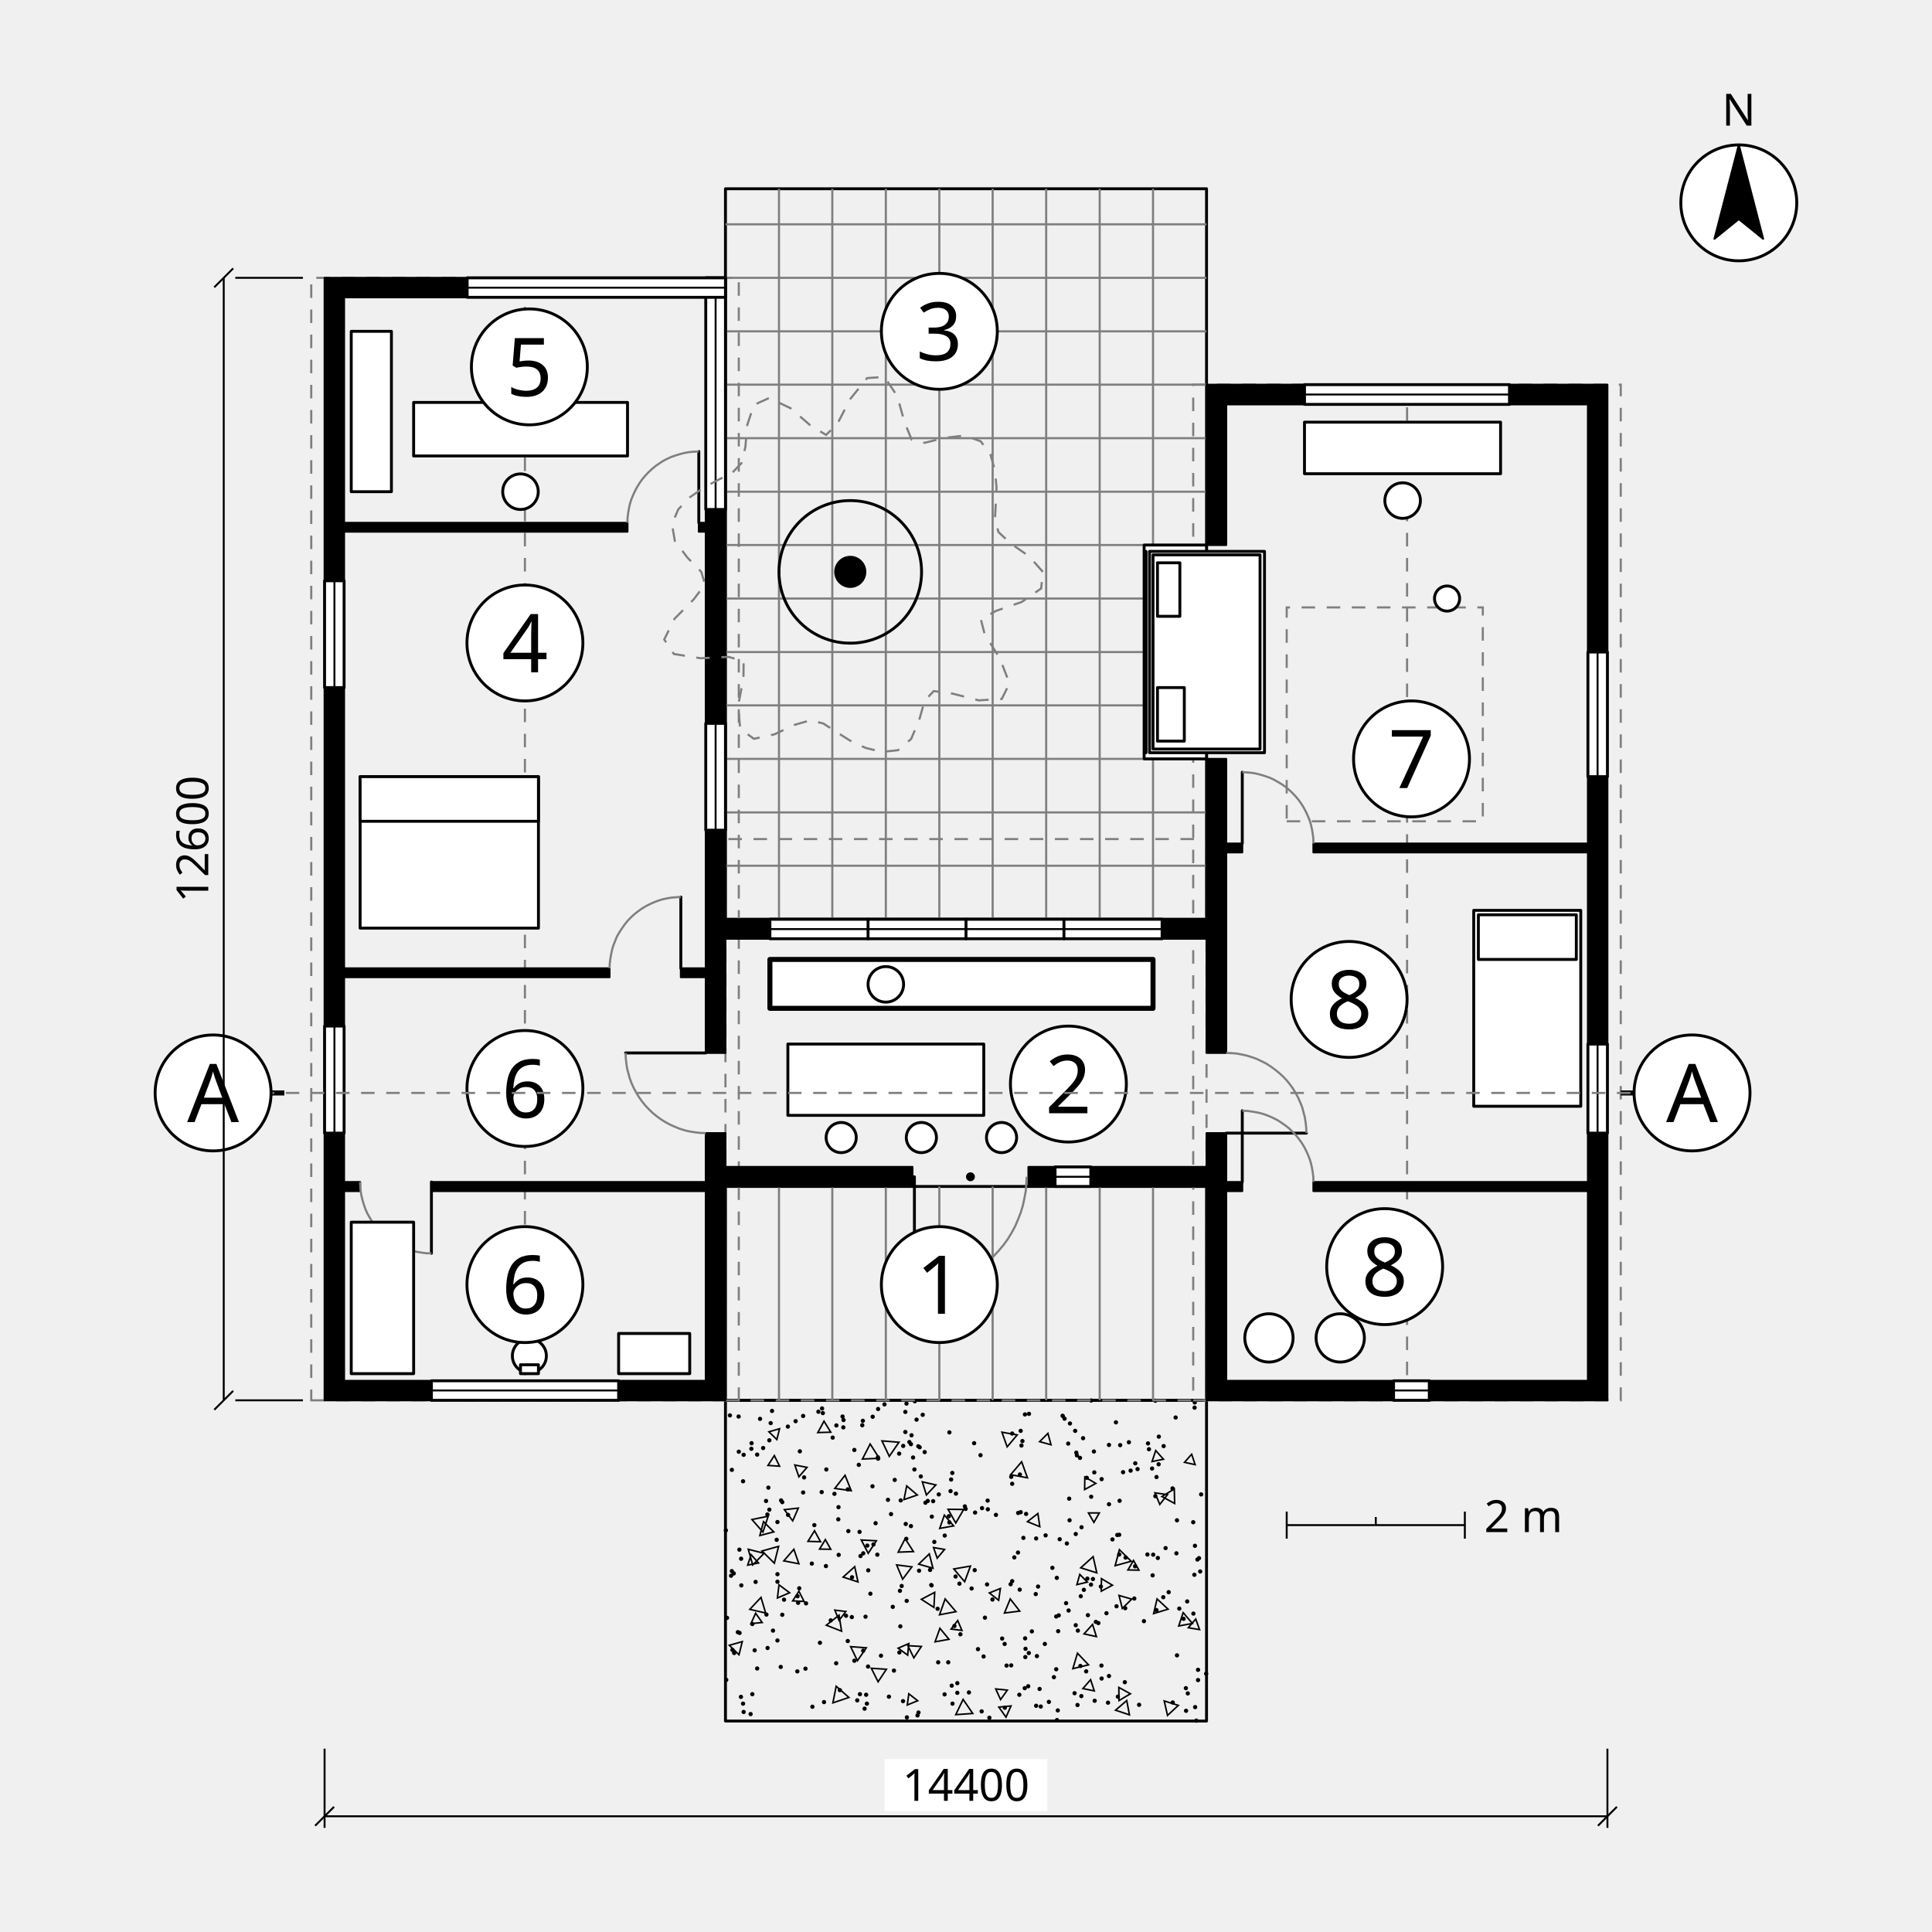
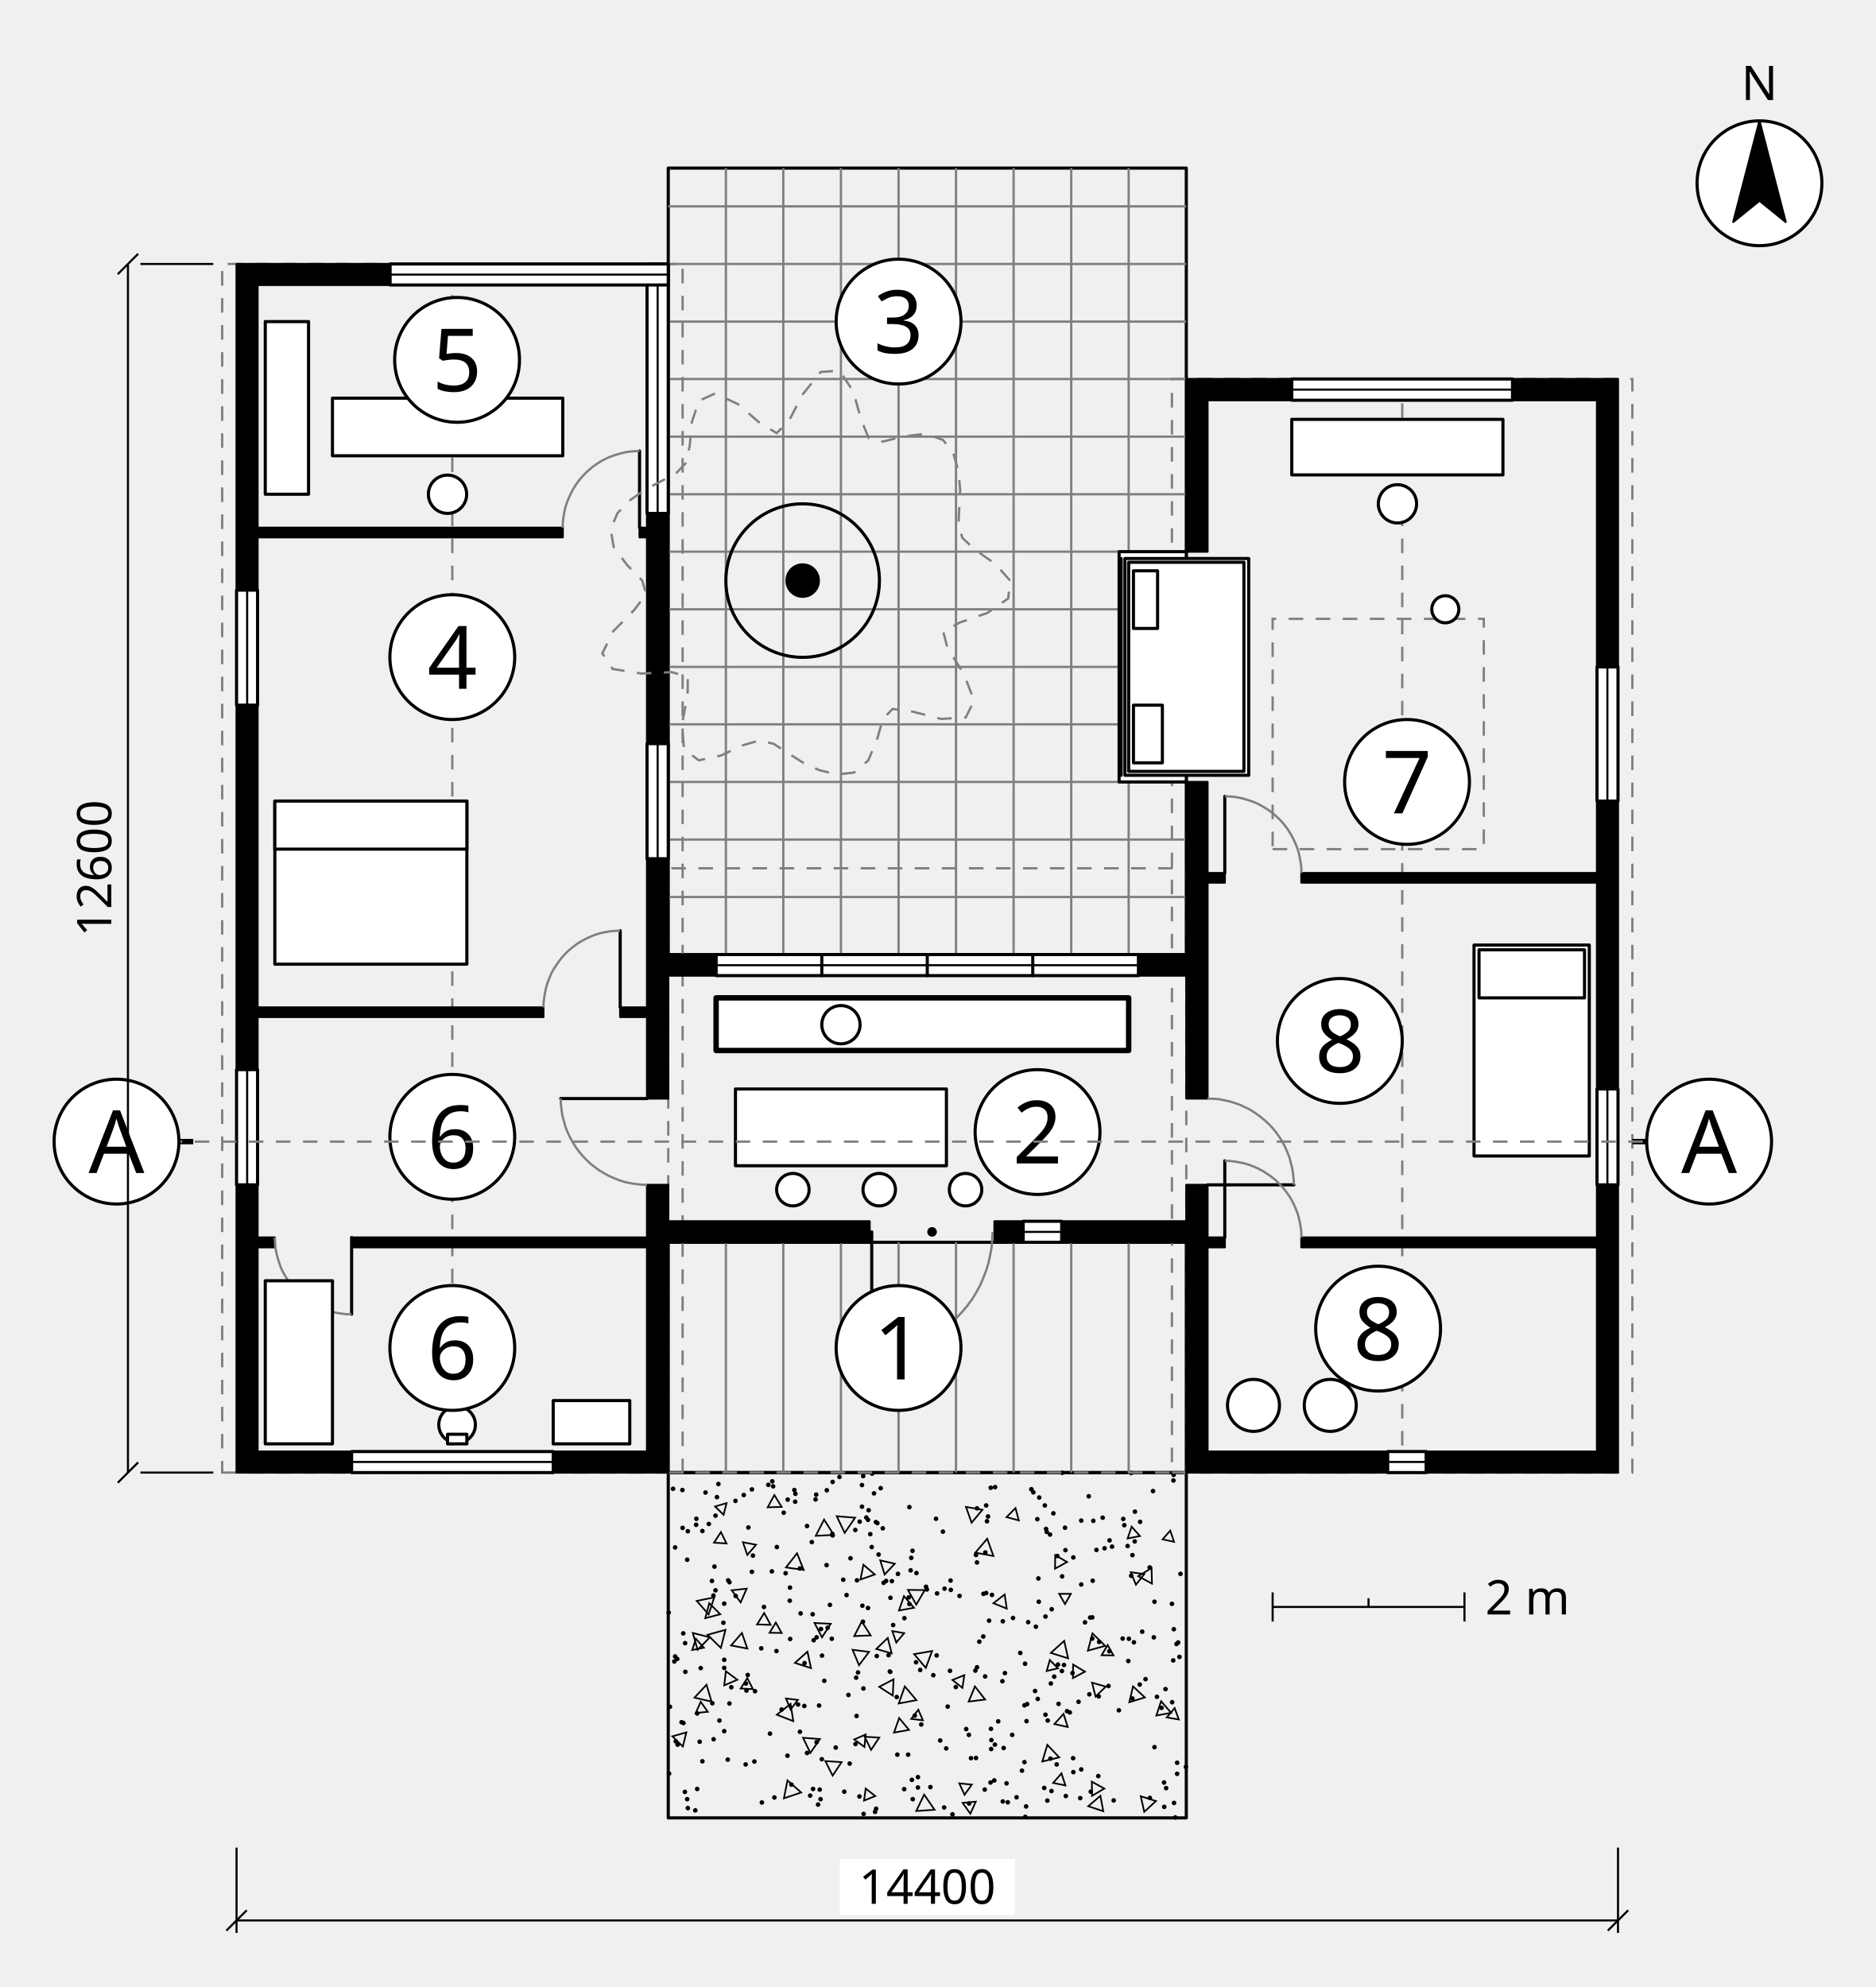
- <svg xmlns="http://www.w3.org/2000/svg" viewBox="0 0 1000 1000">
+ <svg xmlns="http://www.w3.org/2000/svg" viewBox="54.3 16.9 901.7 955.2">
  <defs>
    <style>
.k{fill:#fff;stroke:#000;stroke-width:1.5px;stroke-linejoin:round}
.c{fill:#fff;stroke:#000;stroke-width:2.6px;stroke-linejoin:round}
.n{fill:none;stroke:#000;stroke-width:1.5px;stroke-linejoin:round;stroke-linecap:round}
.b{fill:#000;stroke:#000;stroke-width:1px;stroke-linejoin:round}
.h{fill:none;stroke:#000;stroke-width:.8px}
.l{fill:none;stroke:#000;stroke-width:1px}
.w{fill:#fff;stroke:none}
.g{fill:none;stroke:#7f7f7f;stroke-width:1.1px;stroke-dasharray:7 6}
.gs{fill:none;stroke:#7f7f7f;stroke-width:1.1px}
.gf{fill:#d9d9d9;stroke:none}
.gd{fill:#8c8c8c;stroke:none}
.dt{fill:none;stroke:#000;stroke-width:2.2px;stroke-linecap:round}
.t{fill:#000;font-family:Aileron-Regular,Aileron,sans-serif;font-size:30px}
.ts{fill:#000;font-family:Aileron-Regular,Aileron,sans-serif;font-size:23px}
.m{fill:#fff;stroke:#000;stroke-width:1.5px}
.mt{fill:#000;font-family:Aileron-Regular,Aileron,sans-serif;font-size:42px;text-anchor:middle}
</style>
    <clipPath id="vb">
      <rect x="0" y="0" width="1000" height="1000" />
    </clipPath>
  </defs>
  <g clip-path="url(#vb)">
    <path class="n" fill-rule="evenodd" d="M624.5,475.8 L624.5,97.7 L375.5,97.7 L375.5,475.8Z" />
    <path class="gs" d="M403.2,475.8 L403.2,97.7" />
    <path class="gs" d="M430.8,475.8 L430.8,97.7" />
    <path class="gs" d="M458.5,475.8 L458.5,97.7" />
    <path class="gs" d="M486.2,475.8 L486.2,97.7" />
    <path class="gs" d="M513.8,475.8 L513.8,97.7" />
    <path class="gs" d="M541.5,475.8 L541.5,97.7" />
    <path class="gs" d="M569.2,475.8 L569.2,97.7" />
    <path class="gs" d="M596.8,475.8 L596.8,97.7" />
    <path class="gs" d="M375.5,448.1 L624.5,448.1" />
    <path class="gs" d="M375.5,420.5 L624.5,420.5" />
    <path class="gs" d="M375.5,392.8 L624.5,392.8" />
    <path class="gs" d="M375.5,365.1 L624.5,365.1" />
    <path class="gs" d="M375.5,337.5 L624.5,337.5" />
    <path class="gs" d="M375.5,309.8 L624.5,309.8" />
    <path class="gs" d="M375.5,282.1 L624.5,282.1" />
    <path class="gs" d="M375.5,254.5 L624.5,254.5" />
    <path class="gs" d="M375.5,226.8 L624.5,226.8" />
    <path class="gs" d="M375.5,199.1 L624.5,199.1" />
    <path class="gs" d="M375.5,171.5 L624.5,171.5" />
    <path class="gs" d="M375.5,143.8 L624.5,143.8" />
    <path class="gs" d="M375.5,116.1 L624.5,116.1" />
    <path class="n" fill-rule="evenodd" d="M624.5,890.8 L624.5,724.8 L375.5,724.8 L375.5,890.8Z" />
    <path class="dt" d="M530.6,848.0 l0.01,0 M573.5,881.3 l0.01,0 M559.7,877.9 l0.01,0 M382.7,802.1 l0.01,0 M610.4,832.6 l0.01,0 M599.8,743.6 l0.01,0 M492.3,765.8 l0.01,0 M510.9,820.1 l0.01,0 M378.8,760.8 l0.01,0 M445.1,876.9 l0.01,0 M566.2,751.3 l0.01,0 M574.0,747.9 l0.01,0 M529.2,745.9 l0.01,0 M375.9,869.5 l0.01,0 M427.7,760.6 l0.01,0 M620.1,869.6 l0.01,0 M447.5,884.4 l0.01,0 M509.8,837.3 l0.01,0 M426.5,881.0 l0.01,0 M547.5,885.3 l0.01,0 M598.0,774.4 l0.01,0 M465.4,752.4 l0.01,0 M411.8,735.6 l0.01,0 M450.5,824.9 l0.01,0 M376.3,837.4 l0.01,0 M459.6,776.3 l0.01,0 M579.3,804.6 l0.01,0 M454.1,804.7 l0.01,0 M551.0,734.3 l0.01,0 M618.3,728.6 l0.01,0 M562.2,865.1 l0.01,0 M380.0,855.6 l0.01,0 M466.7,820.9 l0.01,0 M377.8,732.6 l0.01,0 M420.5,883.4 l0.01,0 M424.4,850.3 l0.01,0 M607.0,881.2 l0.01,0 M461.2,783.7 l0.01,0 M506.2,853.6 l0.01,0 M402.4,849.1 l0.01,0 M574.0,867.5 l0.01,0 M384.6,881.8 l0.01,0 M398.2,781.4 l0.01,0 M527.6,877.2 l0.01,0 M460.1,878.2 l0.01,0 M511.2,776.7 l0.01,0 M454.4,754.3 l0.01,0 M395.0,749.5 l0.01,0 M547.1,890.3 l0.01,0 M415.7,732.9 l0.01,0 M621.2,813.4 l0.01,0 M476.6,764.2 l0.01,0 M523.4,862.0 l0.01,0 M489.0,794.8 l0.01,0 M389.4,876.9 l0.01,0 M383.6,806.8 l0.01,0 M584.3,746.5 l0.01,0 M557.7,882.5 l0.01,0 M532.5,855.6 l0.01,0 M402.0,797.0 l0.01,0 M412.7,865.1 l0.01,0 M448.9,800.0 l0.01,0 M624.3,866.3 l0.01,0 M618.5,800.1 l0.01,0 M497.1,845.9 l0.01,0 M494.8,773.1 l0.01,0 M476.0,749.1 l0.01,0 M469.4,888.9 l0.01,0 M614.5,828.9 l0.01,0 M499.8,781.0 l0.01,0 M397.7,770.0 l0.01,0 M570.2,868.8 l0.01,0 M465.5,855.3 l0.01,0 M568.5,840.1 l0.01,0 M540.8,850.9 l0.01,0 M466.0,841.8 l0.01,0 M445.4,805.4 l0.01,0 M567.2,839.5 l0.01,0 M448.7,881.8 l0.01,0 M537.3,821.2 l0.01,0 M378.4,815.6 l0.01,0 M437.9,836.3 l0.01,0 M490.8,860.4 l0.01,0 M536.7,857.2 l0.01,0 M462.1,831.7 l0.01,0 M559.2,862.3 l0.01,0 M462.7,864.7 l0.01,0 M592.1,839.1 l0.01,0 M618.6,883.6 l0.01,0 M504.5,812.7 l0.01,0 M416.9,863.7 l0.01,0 M608.9,804.0 l0.01,0 M547.7,844.3 l0.01,0 M557.4,753.3 l0.01,0 M569.8,821.2 l0.01,0 M541.2,794.7 l0.01,0 M530.8,853.4 l0.01,0 M534.1,844.4 l0.01,0 M382.4,751.4 l0.01,0 M485.3,832.7 l0.01,0 M430.0,838.7 l0.01,0 M532.6,731.8 l0.01,0 M492.9,762.4 l0.01,0 M389.0,747.0 l0.01,0 M454.5,755.0 l0.01,0 M423.6,730.7 l0.01,0 M491.4,788.0 l0.01,0 M527.8,822.8 l0.01,0 M434.7,874.8 l0.01,0 M375.7,792.1 l0.01,0 M444.9,792.9 l0.01,0 M404.1,862.8 l0.01,0 M468.6,730.8 l0.01,0 M528.3,740.6 l0.01,0 M511.3,781.2 l0.01,0 M520.1,883.9 l0.01,0 M579.3,794.4 l0.01,0 M577.9,831.4 l0.01,0 M467.5,748.4 l0.01,0 M523.9,818.4 l0.01,0 M613.9,885.5 l0.01,0 M527.0,783.1 l0.01,0 M598.0,725.0 l0.01,0 M402.4,818.7 l0.01,0 M528.7,748.2 l0.01,0 M532.2,872.8 l0.01,0 M469.1,796.5 l0.01,0 M431.9,773.2 l0.01,0 M617.6,787.9 l0.01,0 M614.8,876.5 l0.01,0 M523.9,768.0 l0.01,0 M619.8,807.2 l0.01,0 M479.0,777.8 l0.01,0 M620.6,806.5 l0.01,0 M446.8,804.0 l0.01,0 M405.8,828.0 l0.01,0 M485.9,773.5 l0.01,0 M570.1,862.1 l0.01,0 M378.8,813.2 l0.01,0 M443.7,880.1 l0.01,0 M570.2,765.6 l0.01,0 M442.2,750.5 l0.01,0 M621.7,773.5 l0.01,0 M526.9,803.6 l0.01,0 M536.1,825.1 l0.01,0 M560.6,744.4 l0.01,0 M564.8,774.7 l0.01,0 M508.3,780.6 l0.01,0 M449.4,812.8 l0.01,0 M491.1,784.8 l0.01,0 M561.0,822.9 l0.01,0 M384.6,766.7 l0.01,0 M488.9,877.0 l0.01,0 M596.6,815.4 l0.01,0 M379.1,854.0 l0.01,0 M482.0,820.4 l0.01,0 M551.8,829.8 l0.01,0 M495.5,876.2 l0.01,0 M471.5,789.9 l0.01,0 M587.6,757.4 l0.01,0 M449.3,862.6 l0.01,0 M391.9,863.6 l0.01,0 M548.5,796.7 l0.01,0 M446.8,854.4 l0.01,0 M602.3,748.5 l0.01,0 M494.6,816.0 l0.01,0 M499.4,779.7 l0.01,0 M413.7,822.1 l0.01,0 M577.6,736.2 l0.01,0 M432.8,860.9 l0.01,0 M572.7,835.0 l0.01,0 M381.9,844.8 l0.01,0 M619.2,890.6 l0.01,0 M550.1,732.9 l0.01,0 M585.2,761.2 l0.01,0 M536.3,882.9 l0.01,0 M552.9,747.2 l0.01,0 M448.3,877.2 l0.01,0 M412.8,826.2 l0.01,0 M478.6,751.6 l0.01,0 M530.5,732.1 l0.01,0 M402.4,787.8 l0.01,0 M393.4,734.4 l0.01,0 M518.7,848.1 l0.01,0 M594.2,747.1 l0.01,0 M483.0,777.0 l0.01,0 M525.0,806.1 l0.01,0 M609.2,786.9 l0.01,0 M389.4,840.6 l0.01,0 M413.1,829.6 l0.01,0 M501.5,876.0 l0.01,0 M513.7,827.9 l0.01,0 M441.0,816.4 l0.01,0 M438.8,849.4 l0.01,0 M504.2,747.0 l0.01,0 M433.9,786.4 l0.01,0 M559.0,754.6 l0.01,0 M553.1,833.6 l0.01,0 M396.7,835.7 l0.01,0 M398.2,745.5 l0.01,0 M523.4,764.4 l0.01,0 M593.9,804.6 l0.01,0 M456.0,857.0 l0.01,0 M382.8,845.2 l0.01,0 M388.9,749.9 l0.01,0 M612.6,837.9 l0.01,0 M431.0,744.1 l0.01,0 M617.7,835.2 l0.01,0 M579.8,748.0 l0.01,0 M531.1,783.6 l0.01,0 M434.0,780.1 l0.01,0 M528.3,782.7 l0.01,0 M471.5,747.5 l0.01,0 M582.4,832.4 l0.01,0 M575.8,796.8 l0.01,0 M587.5,810.7 l0.01,0 M523.1,820.0 l0.01,0 M559.8,790.5 l0.01,0 M399.6,730.3 l0.01,0 M425.9,731.4 l0.01,0 M596.9,804.7 l0.01,0 M564.8,724.9 l0.01,0 M492.6,872.5 l0.01,0 M529.7,796.0 l0.01,0 M491.4,741.4 l0.01,0 M414.0,751.2 l0.01,0 M468.8,788.8 l0.01,0 M594.7,750.1 l0.01,0 M438.8,770.9 l0.01,0 M415.7,772.5 l0.01,0 M434.1,804.8 l0.01,0 M383.5,878.3 l0.01,0 M467.4,880.5 l0.01,0 M546.7,836.7 l0.01,0 M493.0,881.8 l0.01,0 M404.9,835.8 l0.01,0 M448.0,836.8 l0.01,0 M557.1,751.9 l0.01,0 M425.5,729.0 l0.01,0 M432.9,737.8 l0.01,0 M475.4,886.4 l0.01,0 M466.2,776.6 l0.01,0 M492.0,771.8 l0.01,0 M557.9,844.0 l0.01,0 M416.2,764.7 l0.01,0 M542.9,880.9 l0.01,0 M536.3,796.3 l0.01,0 M618.4,725.9 l0.01,0 M390.6,854.2 l0.01,0 M477.6,732.3 l0.01,0 M512.1,889.1 l0.01,0 M504.7,782.9 l0.01,0 M398.9,736.6 l0.01,0 M599.3,806.4 l0.01,0 M608.5,733.7 l0.01,0 M436.1,733.2 l0.01,0 M474.4,734.8 l0.01,0 M439.1,792.5 l0.01,0 M451.7,733.3 l0.01,0 M384.9,886.1 l0.01,0 M420.2,809.3 l0.01,0 M475.7,813.0 l0.01,0 M396.5,776.9 l0.01,0 M402.4,814.8 l0.01,0 M604.9,824.1 l0.01,0 M588.8,760.4 l0.01,0 M379.8,814.4 l0.01,0 M496.6,819.7 l0.01,0 M469.3,828.6 l0.01,0 M556.2,876.4 l0.01,0 M452.1,799.4 l0.01,0 M581.3,762.0 l0.01,0 M404.3,776.6 l0.01,0 M397.3,853.0 l0.01,0 M579.5,776.8 l0.01,0 M407.8,738.4 l0.01,0 M436.5,738.8 l0.01,0 M482.2,820.6 l0.01,0 M436.6,735.0 l0.01,0 M550.0,732.8 l0.01,0 M425.3,772.3 l0.01,0 M468.6,741.2 l0.01,0 M480.2,776.9 l0.01,0 M562.8,817.1 l0.01,0 M598.6,833.4 l0.01,0 M564.7,820.2 l0.01,0 M485.6,860.4 l0.01,0 M538.7,883.3 l0.01,0 M556.8,841.2 l0.01,0 M442.2,859.6 l0.01,0 M470.7,746.4 l0.01,0 M391.9,752.9 l0.01,0 M440.9,837.0 l0.01,0 M446.6,735.4 l0.01,0 M565.7,817.3 l0.01,0 M382.3,733.2 l0.01,0 M407.9,784.1 l0.01,0 M589.6,882.4 l0.01,0 M527.9,763.2 l0.01,0 M482.3,785.0 l0.01,0 M457.8,726.9 l0.01,0 M521.0,862.1 l0.01,0 M556.5,740.6 l0.01,0 M507.5,753.2 l0.01,0 M552.2,798.9 l0.01,0 M609.2,856.8 l0.01,0 M404.9,777.5 l0.01,0 M603.3,801.3 l0.01,0 M483.6,798.1 l0.01,0 M566.6,880.3 l0.01,0 M508.1,885.8 l0.01,0 M523.9,742.0 l0.01,0 M578.3,794.5 l0.01,0 M388.5,887.2 l0.01,0 M383.7,820.6 l0.01,0 M495.5,871.2 l0.01,0 M473.3,760.6 l0.01,0 M444.5,758.2 l0.01,0 M515.5,784.1 l0.01,0 M562.5,764.9 l0.01,0 M463.1,766.0 l0.01,0 M620.1,864.3 l0.01,0 M587.1,827.4 l0.01,0 M475.3,748.6 l0.01,0 M582.6,806.2 l0.01,0 M384.9,753.0 l0.01,0 M400.1,844.0 l0.01,0 M599.7,757.9 l0.01,0 M574.0,778.6 l0.01,0 M545.5,868.1 l0.01,0 M530.7,857.7 l0.01,0 M469.2,726.5 l0.01,0 M502.9,822.2 l0.01,0 M421.5,789.4 l0.01,0 M454.5,729.3 l0.01,0 M453.2,788.4 l0.01,0 M494.0,841.6 l0.01,0 M474.9,887.9 l0.01,0 M578.6,878.2 l0.01,0 M548.0,836.1 l0.01,0 M509.1,857.4 l0.01,0 M465.8,823.4 l0.01,0 M544.7,811.5 l0.01,0 M446.3,737.7 l0.01,0 M397.2,783.9 l0.01,0 M520.0,850.9 l0.01,0 M553.4,775.7 l0.01,0 M606.9,770.4 l0.01,0 M553.8,736.8 l0.01,0 M563.1,836.0 l0.01,0 M613.8,873.8 l0.01,0 M546.7,864.0 l0.01,0 M559.4,826.2 l0.01,0 M427.5,810.6 l0.01,0 M598.6,764.5 l0.01,0 M618.2,815.1 l0.01,0 M473.5,725.3 l0.01,0 M472.6,754.4 l0.01,0 M538.1,874.2 l0.01,0 M602.1,826.7 l0.01,0 M471.8,742.9 l0.01,0 M547.0,816.7 l0.01,0 M553.6,786.9 l0.01,0 M596.3,760.1 l0.01,0 M451.6,769.3 l0.01,0 M530.4,873.8 l0.01,0 M417.2,829.9 l0.01,0 M566.4,762.1 l0.01,0 M391.1,818.8 l0.01,0 M582.2,870.7 l0.01,0 M556.8,794.0 l0.01,0 M481.4,812.6 l0.01,0" />
    <path class="h" d="M597.8,772.7 L604.3,773.6 L600.3,778.7Z M618.6,758.1 L613.1,756.9 L616.8,752.7Z M516.9,828.3 L512.1,824.5 L517.8,822.2Z M522.9,827.6 L527.8,833.9 L519.9,834.9Z M395.5,804.0 L389.6,810.0 L387.3,801.9Z M458.8,864.0 L454.5,870.5 L451.0,863.5Z M427.7,841.2 L434.3,836.0 L435.6,844.3Z M403.5,758.9 L397.5,758.5 L400.8,753.4Z M413.5,823.6 L416.2,828.9 L410.3,828.6Z M557.7,855.7 L563.4,861.7 L555.3,863.7Z M609.9,882.7 L604.3,887.9 L602.6,880.4Z M402.1,745.1 L398.0,741.1 L403.5,739.5Z M468.5,796.4 L472.8,803.1 L464.9,803.4Z M393.3,794.8 L395.2,787.6 L400.5,792.9Z M403.2,820.3 L408.7,824.4 L402.4,827.1Z M503.5,886.9 L494.7,887.5 L498.5,879.6Z M567.5,847.1 L561.1,845.7 L565.5,840.8Z M498.8,781.3 L494.7,788.3 L490.7,781.2Z M469.3,769.1 L474.8,773.8 L467.9,776.2Z M570.0,823.6 L570.1,817.1 L575.8,820.5Z M583.8,812.6 L586.7,807.7 L589.5,812.7Z M434.3,838.7 L432.1,833.4 L437.8,834.1Z M394.4,802.8 L403.0,800.4 L400.8,809.1Z M469.6,882.5 L470.4,876.7 L475.0,880.3Z M566.2,788.0 L563.4,783.1 L569.0,783.1Z M493.6,789.8 L486.4,791.1 L488.8,784.2Z M485.1,806.5 L483.2,801.0 L488.9,802.0Z M617.2,840.3 L610.1,841.6 L612.4,834.7Z M469.9,851.8 L476.9,852.2 L473.0,858.1Z M604.6,832.9 L597.1,835.2 L598.9,827.6Z M384.2,849.7 L382.5,856.5 L377.5,851.6Z M585.1,876.7 L579.2,880.2 L579.1,873.4Z M564.5,869.4 L566.4,875.2 L560.5,874.0Z M479.5,773.8 L477.4,767.0 L484.4,768.6Z M538.1,746.2 L542.4,741.9 L544.0,747.8Z M397.6,784.8 L394.9,793.0 L389.2,786.5Z M584.6,887.6 L577.4,885.2 L583.2,880.2Z M439.4,878.6 L431.1,881.4 L432.8,872.8Z M421.6,792.3 L424.7,798.0 L418.2,797.8Z M464.9,853.1 L470.4,850.7 L469.8,856.7Z M620.9,843.5 L615.1,842.5 L618.9,838.0Z M531.8,787.6 L537.2,783.4 L538.2,790.2Z M517.0,883.6 L523.3,883.0 L520.7,888.8Z M444.1,818.8 L436.4,816.3 L442.4,810.9Z M495.7,838.8 L497.9,843.9 L492.3,843.2Z M481.0,804.3 L482.9,811.7 L475.5,809.6Z M387.0,810.1 L388.8,804.7 L392.6,809.0Z M453.6,797.5 L449.4,804.0 L445.8,797.1Z M472.0,811.0 L467.2,817.4 L464.1,810.0Z M455.1,754.8 L446.4,755.2 L450.4,747.4Z M484.0,849.8 L486.5,842.8 L491.2,848.5Z M607.8,770.7 L608.0,778.2 L601.4,774.6Z M406.0,781.4 L413.2,780.6 L410.3,787.2Z M430.0,801.9 L424.2,801.8 L427.2,796.9Z M460.3,753.8 L456.5,745.8 L465.3,746.5Z M443.8,859.6 L440.3,852.3 L448.4,852.9Z M579.2,825.8 L585.8,827.7 L580.9,832.5Z M432.1,770.4 L437.4,763.6 L440.6,771.6Z M602.2,755.3 L596.3,756.5 L598.2,750.8Z M562.8,818.9 L557.4,820.2 L558.9,814.9Z M585.5,808.1 L577.2,810.4 L579.4,802.1Z M518.6,741.3 L526.5,742.7 L521.3,748.9Z M531.8,764.9 L523.1,763.3 L528.8,756.6Z M394.5,839.8 L388.7,840.4 L391.1,835.0Z M489.2,827.6 L494.8,834.2 L486.3,835.8Z M396.3,834.9 L388.1,833.0 L393.9,826.8Z M567.2,767.8 L561.4,771.0 L561.5,764.5Z M559.4,811.5 L565.8,805.7 L567.7,814.1Z M417.7,759.5 L413.5,764.4 L411.4,758.3Z M430.0,741.3 L423.3,741.5 L426.5,735.6Z M483.4,832.0 L476.9,827.8 L483.8,824.2Z M405.7,807.9 L410.9,801.9 L413.5,809.4Z M517.9,879.7 L515.4,874.2 L521.4,874.8Z M493.7,812.1 L502.3,810.6 L499.3,818.7Z" />
    <path class="n" fill-rule="evenodd" d="M624.5,724.8 L624.5,614.1 L375.5,614.1 L375.5,724.8Z" />
    <path class="gs" d="M403.2,724.8 L403.2,614.1" />
    <path class="gs" d="M430.8,724.8 L430.8,614.1" />
    <path class="gs" d="M458.5,724.8 L458.5,614.1" />
    <path class="gs" d="M486.2,724.8 L486.2,614.1" />
    <path class="gs" d="M513.8,724.8 L513.8,614.1" />
    <path class="gs" d="M541.5,724.8 L541.5,614.1" />
    <path class="gs" d="M569.2,724.8 L569.2,614.1" />
    <path class="gs" d="M596.8,724.8 L596.8,614.1" />
    <path class="g" d="M161.1,724.8 L382.4,724.8 L382.4,143.8 L161.1,143.8Z" />
    <path class="g" d="M271.7,724.8 L271.7,143.8" />
    <path class="g" d="M728.3,724.8 L728.3,199.1" />
    <path class="g" d="M617.6,724.8 L838.9,724.8 L838.9,199.1 L617.6,199.1Z" />
    <path class="g" d="M375.5,724.8 L624.5,724.8 L624.5,434.3 L375.5,434.3Z" />
    <path class="k" fill-rule="evenodd" d="M178.1,586.5 L178.1,531.1 L168.0,531.1 L168.0,586.5Z" />
    <path class="l" d="M173.1,586.5 L173.1,531.1" />
    <path class="k" fill-rule="evenodd" d="M178.1,355.9 L178.1,300.6 L168.0,300.6 L168.0,355.9Z" />
    <path class="l" d="M173.1,355.9 L173.1,300.6" />
    <path class="k" fill-rule="evenodd" d="M375.5,429.7 L375.5,374.4 L365.3,374.4 L365.3,429.7Z" />
    <path class="l" d="M370.4,429.7 L370.4,374.4" />
    <path class="k" fill-rule="evenodd" d="M375.5,263.7 L375.5,143.8 L365.3,143.8 L365.3,263.7Z" />
    <path class="l" d="M370.4,263.7 L370.4,143.8" />
    <path class="k" fill-rule="evenodd" d="M320.2,724.8 L320.2,714.7 L223.3,714.7 L223.3,724.8Z" />
    <path class="l" d="M223.3,719.7 L320.2,719.7" />
    <path class="k" fill-rule="evenodd" d="M375.5,153.9 L375.5,143.8 L241.8,143.8 L241.8,153.9Z" />
    <path class="l" d="M241.8,148.9 L375.5,148.9" />
    <path class="k" fill-rule="evenodd" d="M832.0,586.5 L832.0,540.4 L821.9,540.4 L821.9,586.5Z" />
    <path class="l" d="M826.9,586.5 L826.9,540.4" />
    <path class="k" fill-rule="evenodd" d="M832.0,402.0 L832.0,337.5 L821.9,337.5 L821.9,402.0Z" />
    <path class="l" d="M826.9,402.0 L826.9,337.5" />
    <path class="k" fill-rule="evenodd" d="M739.8,724.8 L739.8,714.7 L721.3,714.7 L721.3,724.8Z" />
    <path class="l" d="M721.3,719.7 L739.8,719.7" />
    <path class="k" fill-rule="evenodd" d="M781.3,209.3 L781.3,199.1 L675.2,199.1 L675.2,209.3Z" />
    <path class="l" d="M675.2,204.2 L781.3,204.2" />
    <path class="k" fill-rule="evenodd" d="M564.6,614.1 L564.6,604.0 L546.1,604.0 L546.1,614.1Z" />
    <path class="l" d="M546.1,609.1 L564.6,609.1" />
    <path class="k" fill-rule="evenodd" d="M601.5,485.9 L601.5,475.8 L398.5,475.8 L398.5,485.9Z" />
    <path class="l" d="M398.5,480.9 L601.5,480.9" />
    <path class="n" d="M449.3,485.9 L449.3,475.8" />
    <path class="n" d="M500.0,485.9 L500.0,475.8" />
    <path class="n" d="M550.7,485.9 L550.7,475.8" />
    <path class="b" fill-rule="evenodd" d="M168.0,724.8 L168.0,714.7 L168.0,586.5 L178.1,586.5 L178.1,611.8 L186.4,611.8 L186.4,616.5 L178.1,616.5 L178.1,714.7 L223.3,714.7 L223.3,724.8 L178.1,724.8Z M365.3,714.7 L365.3,616.5 L223.3,616.5 L223.3,611.8 L365.3,611.8 L365.3,586.5 L375.5,586.5 L375.5,604.0 L472.3,604.0 L472.3,614.1 L375.5,614.1 L375.5,714.7 L375.5,724.8 L365.3,724.8 L320.2,724.8 L320.2,714.7Z M178.1,531.1 L168.0,531.1 L168.0,355.9 L178.1,355.9 L178.1,501.2 L315.5,501.2 L315.5,505.8 L178.1,505.8Z M375.5,429.7 L375.5,475.8 L398.5,475.8 L398.5,485.9 L375.5,485.9 L375.5,545.0 L365.3,545.0 L365.3,505.8 L352.4,505.8 L352.4,501.2 L365.3,501.2 L365.3,429.7Z M365.3,270.6 L365.3,263.7 L375.5,263.7 L375.5,374.4 L365.3,374.4 L365.3,275.2 L361.7,275.2 L361.7,270.6Z M178.1,300.6 L168.0,300.6 L168.0,153.9 L168.0,143.8 L178.1,143.8 L241.8,143.8 L241.8,153.9 L178.1,153.9 L178.1,270.6 L324.8,270.6 L324.8,275.2 L178.1,275.2Z M821.9,714.7 L821.9,616.5 L679.8,616.5 L679.8,611.8 L821.9,611.8 L821.9,586.5 L832.0,586.5 L832.0,714.7 L832.0,724.8 L821.9,724.8 L739.8,724.8 L739.8,714.7Z M624.5,724.8 L624.5,714.7 L624.5,614.1 L564.6,614.1 L564.6,604.0 L624.5,604.0 L624.5,586.5 L634.7,586.5 L634.7,611.8 L643.0,611.8 L643.0,616.5 L634.7,616.5 L634.7,714.7 L721.3,714.7 L721.3,724.8 L634.7,724.8Z M532.3,604.0 L546.1,604.0 L546.1,614.1 L532.3,614.1Z M624.5,392.8 L634.7,392.8 L634.7,436.6 L643.0,436.6 L643.0,441.2 L634.7,441.2 L634.7,545.0 L624.5,545.0 L624.5,485.9 L601.5,485.9 L601.5,475.8 L624.5,475.8Z M821.9,540.4 L821.9,441.2 L679.8,441.2 L679.8,436.6 L821.9,436.6 L821.9,402.0 L832.0,402.0 L832.0,540.4Z M781.3,199.1 L821.9,199.1 L832.0,199.1 L832.0,209.3 L832.0,337.5 L821.9,337.5 L821.9,209.3 L781.3,209.3Z M634.7,199.1 L675.2,199.1 L675.2,209.3 L634.7,209.3 L634.7,282.1 L624.5,282.1 L624.5,209.3 L624.5,199.1Z" />
    <path class="k" fill-rule="evenodd" d="M624.5,392.8 L624.5,282.1 L592.2,282.1 L592.2,392.8Z" />
    <path class="n" d="M593.2,389.6 L593.2,285.4" />
    <path class="k" fill-rule="evenodd" d="M654.5,389.6 L654.5,285.4 L595.0,285.4 L595.0,389.6Z" />
    <path class="k" fill-rule="evenodd" d="M652.2,387.7 L652.2,287.2 L596.8,287.2 L596.8,387.7Z" />
    <path class="k" fill-rule="evenodd" d="M613.0,383.6 L613.0,355.9 L599.1,355.9 L599.1,383.6Z" />
    <path class="k" fill-rule="evenodd" d="M610.7,319.0 L610.7,291.3 L599.1,291.3 L599.1,319.0Z" />
    <path class="n" d="M473.3,609.1 L473.3,667.2" />
    <path class="gs" d="M531.4,609.1 L531.2,612.9 L530.9,616.7 L530.2,620.4 L529.4,624.1 L528.3,627.7 L526.9,631.3 L525.4,634.8 L523.6,638.1 L521.6,641.4 L519.4,644.4 L516.9,647.4 L514.3,650.2 L511.6,652.8 L508.6,655.2 L505.5,657.4 L502.3,659.4 L499.0,661.2 L495.5,662.8 L491.9,664.1 L488.3,665.2 L484.6,666.1 L480.8,666.7 L477.1,667.1 L473.3,667.2" />
    <circle class="b" cx="502.3" cy="609.1" r="1.8" />
    <path class="n" d="M365.3,545.0 L323.8,545.0" />
    <path class="gs" d="M323.8,545.0 L323.9,547.7 L324.2,550.4 L324.6,553.1 L325.3,555.7 L326.0,558.3 L327.0,560.9 L328.1,563.3 L329.4,565.7 L330.8,568.0 L332.4,570.2 L334.1,572.3 L336.0,574.3 L338.0,576.2 L340.1,577.9 L342.3,579.5 L344.6,580.9 L347.0,582.2 L349.5,583.3 L352.0,584.3 L354.6,585.1 L357.3,585.7 L359.9,586.1 L362.6,586.4 L365.3,586.5" />
    <path class="n" d="M634.7,586.5 L676.2,586.5" />
    <path class="gs" d="M676.2,586.5 L676.1,583.8 L675.8,581.1 L675.4,578.4 L674.7,575.7 L674.0,573.1 L673.0,570.6 L671.9,568.1 L670.6,565.7 L669.2,563.4 L667.6,561.2 L665.9,559.1 L664.0,557.1 L662.0,555.3 L659.9,553.6 L657.7,552.0 L655.4,550.5 L653.0,549.3 L650.5,548.1 L648.0,547.2 L645.4,546.4 L642.7,545.8 L640.1,545.3 L637.4,545.1 L634.7,545.0" />
    <path class="n" d="M223.3,611.8 L223.3,648.7" />
    <path class="gs" d="M186.4,611.8 L186.5,614.3 L186.7,616.7 L187.1,619.0 L187.7,621.4 L188.4,623.7 L189.2,626.0 L190.2,628.2 L191.4,630.3 L192.6,632.3 L194.0,634.3 L195.6,636.2 L197.2,637.9 L199.0,639.6 L200.9,641.1 L202.8,642.5 L204.9,643.8 L207.0,644.9 L209.2,645.9 L211.5,646.8 L213.8,647.5 L216.1,648.0 L218.5,648.4 L220.9,648.7 L223.3,648.7" />
    <path class="n" d="M352.4,501.2 L352.4,464.3" />
    <path class="gs" d="M352.4,464.3 L350.0,464.4 L347.6,464.6 L345.2,465.0 L342.9,465.5 L340.6,466.2 L338.3,467.1 L336.1,468.1 L334.0,469.2 L331.9,470.5 L330.0,471.9 L328.1,473.4 L326.3,475.1 L324.7,476.8 L323.2,478.7 L321.8,480.7 L320.5,482.7 L319.3,484.8 L318.4,487.0 L317.5,489.3 L316.8,491.6 L316.3,494.0 L315.9,496.4 L315.6,498.8 L315.5,501.2" />
    <path class="n" d="M361.7,270.6 L361.7,233.7" />
    <path class="gs" d="M361.7,233.7 L359.2,233.8 L356.8,234.0 L354.5,234.4 L352.1,235.0 L349.8,235.7 L347.5,236.5 L345.3,237.5 L343.2,238.6 L341.2,239.9 L339.2,241.3 L337.3,242.9 L335.6,244.5 L333.9,246.3 L332.4,248.1 L331.0,250.1 L329.7,252.2 L328.6,254.3 L327.6,256.5 L326.7,258.7 L326.0,261.0 L325.5,263.4 L325.1,265.8 L324.8,268.2 L324.8,270.6" />
    <path class="n" d="M643.0,611.8 L643.0,574.9" />
    <path class="gs" d="M679.8,611.8 L679.8,609.4 L679.5,607.0 L679.1,604.6 L678.6,602.3 L677.9,600.0 L677.0,597.7 L676.0,595.5 L674.9,593.4 L673.6,591.3 L672.2,589.4 L670.7,587.5 L669.0,585.8 L667.3,584.1 L665.4,582.6 L663.4,581.2 L661.4,579.9 L659.3,578.8 L657.1,577.8 L654.8,576.9 L652.5,576.2 L650.2,575.7 L647.8,575.3 L645.4,575.0 L643.0,574.9" />
    <path class="n" d="M643.0,436.6 L643.0,399.7" />
    <path class="gs" d="M679.8,436.6 L679.8,434.2 L679.5,431.8 L679.1,429.4 L678.6,427.1 L677.9,424.7 L677.0,422.5 L676.0,420.3 L674.9,418.2 L673.6,416.1 L672.2,414.1 L670.7,412.3 L669.0,410.5 L667.3,408.9 L665.4,407.3 L663.4,405.9 L661.4,404.7 L659.3,403.5 L657.1,402.5 L654.8,401.7 L652.5,401.0 L650.2,400.4 L647.8,400.0 L645.4,399.8 L643.0,399.7" />
    <path class="k" fill-rule="evenodd" d="M214.1,711.0 L214.1,632.6 L181.8,632.6 L181.8,711.0Z" />
    <path class="k" fill-rule="evenodd" d="M357.0,711.0 L357.0,690.2 L320.2,690.2 L320.2,711.0Z" />
    <circle class="k" cx="274.0" cy="701.8" r="8.8" />
    <path class="k" fill-rule="evenodd" d="M278.7,711.0 L278.7,706.4 L269.4,706.4 L269.4,711.0Z" />
    <path class="k" fill-rule="evenodd" d="M278.7,480.4 L278.7,402.0 L186.4,402.0 L186.4,480.4Z" />
    <path class="k" fill-rule="evenodd" d="M278.7,425.1 L278.7,402.0 L186.4,402.0 L186.4,425.1Z" />
    <path class="k" fill-rule="evenodd" d="M324.8,236.0 L324.8,208.3 L214.1,208.3 L214.1,236.0Z" />
    <circle class="k" cx="269.4" cy="254.5" r="9.2" />
    <path class="k" fill-rule="evenodd" d="M202.6,254.5 L202.6,171.5 L181.8,171.5 L181.8,254.5Z" />
    <path class="k" fill-rule="evenodd" d="M509.2,577.3 L509.2,540.4 L407.8,540.4 L407.8,577.3Z" />
    <circle class="k" cx="435.4" cy="588.8" r="7.8" />
    <circle class="k" cx="476.9" cy="588.8" r="7.8" />
    <circle class="k" cx="518.4" cy="588.8" r="7.8" />
    <path class="c" fill-rule="evenodd" d="M596.8,521.9 L596.8,496.6 L398.5,496.6 L398.5,521.9Z" />
    <circle class="k" cx="458.5" cy="509.5" r="9.2" />
    <circle class="k" cx="656.8" cy="692.5" r="12.5" />
    <circle class="k" cx="693.7" cy="692.5" r="12.5" />
    <path class="k" fill-rule="evenodd" d="M818.2,572.6 L818.2,471.2 L762.8,471.2 L762.8,572.6Z" />
    <path class="k" fill-rule="evenodd" d="M815.9,496.6 L815.9,473.5 L765.2,473.5 L765.2,496.6Z" />
    <path class="g" d="M666.0,425.1 L767.5,425.1 L767.5,314.4 L666.0,314.4Z" />
    <path class="k" fill-rule="evenodd" d="M776.7,245.2 L776.7,218.5 L675.2,218.5 L675.2,245.2Z" />
    <circle class="k" cx="749.0" cy="309.8" r="6.5" />
    <circle class="k" cx="726.0" cy="259.1" r="9.2" />
    <circle class="n" cx="440.1" cy="296.0" r="36.9" />
    <path class="g" d="M539.8,296.0 L532.6,287.9 L523.1,281.3 L516.8,275.4 L515.0,268.7 L515.4,260.8 L515.8,252.3 L515.0,243.5 L512.6,235.1 L507.6,228.4 L499.3,225.4 L488.6,226.7 L478.6,229.2 L471.9,227.6 L468.2,218.6 L464.4,205.0 L457.8,195.1 L448.8,195.7 L440.1,206.5 L433.4,219.4 L427.6,225.1 L419.8,220.5 L409.2,211.3 L398.1,206.0 L390.2,209.6 L386.8,219.9 L385.8,231.4 L383.8,239.7 L379.0,244.7 L371.9,248.3 L364.4,252.3 L357.2,257.3 L351.1,263.6 L347.8,271.2 L349.3,280.0 L355.8,288.6 L363.0,296.0 L364.9,302.5 L359.0,310.3 L349.1,320.3 L343.8,331.0 L348.8,338.5 L362.6,340.7 L377.1,340.0 L384.9,342.2 L384.8,351.2 L382.1,365.0 L383.1,377.2 L390.2,382.4 L400.8,380.1 L411.2,375.2 L419.5,372.8 L426.2,374.5 L432.8,378.8 L440.1,383.4 L448.0,387.1 L456.5,389.2 L464.8,388.3 L471.6,382.5 L475.8,372.6 L478.6,362.7 L483.3,357.7 L493.0,359.0 L506.6,362.5 L518.5,361.8 L522.5,353.7 L517.5,340.7 L509.7,328.4 L507.7,320.6 L515.5,316.2 L528.8,311.6 L538.9,304.6Z" />
    <circle class="b" cx="440.1" cy="296.0" r="7.8" />
    <circle class="m" cx="486.2" cy="664.9" r="30" />
    <text class="mt" x="486.2" y="680.0">1</text>
    <circle class="m" cx="553.0" cy="561.1" r="30" />
    <text class="mt" x="553.0" y="576.2">2</text>
    <circle class="m" cx="486.2" cy="171.5" r="30" />
    <text class="mt" x="486.2" y="186.6">3</text>
    <circle class="m" cx="271.7" cy="332.8" r="30" />
    <text class="mt" x="271.7" y="348.0">4</text>
    <circle class="m" cx="274.0" cy="189.9" r="30" />
    <text class="mt" x="274.0" y="205.0">5</text>
    <circle class="m" cx="271.7" cy="664.9" r="30" />
    <text class="mt" x="271.7" y="680.0">6</text>
    <circle class="m" cx="271.7" cy="563.4" r="30" />
    <text class="mt" x="271.7" y="578.5">6</text>
    <circle class="m" cx="730.6" cy="392.8" r="30" />
    <text class="mt" x="730.6" y="407.9">7</text>
    <circle class="m" cx="698.3" cy="517.3" r="30" />
    <text class="mt" x="698.3" y="532.4">8</text>
    <circle class="m" cx="716.7" cy="655.6" r="30" />
    <text class="mt" x="716.7" y="670.8">8</text>
    <path class="c" d="M121.9,565.7 L147.2,565.7" />
    <path class="c" d="M864.3,565.7 L838.9,565.7" />
    <path class="g" d="M121.9,565.7 L864.3,565.7" />
    <circle class="m" cx="110.3" cy="565.7" r="30" />
    <text class="mt" x="110.3" y="580.8">A</text>
    <circle class="m" cx="875.8" cy="565.7" r="30" />
    <text class="mt" x="875.8" y="580.8">A</text>
    <path class="l" d="M168.0,905.1 L168.0,946.1 M832.0,905.1 L832.0,946.1 M168.0,940.1 L832.0,940.1" />
    <path class="l" d="M163.1,945.0 L172.9,935.2 M827.1,945.0 L836.9,935.2" />
    <rect class="w" x="457.9" y="910.5" width="84.2" height="26.9" />
    <text class="ts" x="500.0" y="932.1" text-anchor="middle">14400</text>
    <path class="l" d="M156.8,724.8 L121.8,724.8 M156.8,143.8 L121.8,143.8 M115.8,724.8 L115.8,143.8" />
    <path class="l" d="M110.9,729.7 L120.7,719.9 M110.9,148.7 L120.7,138.9" />
    <text class="ts" x="107.8" y="434.3" text-anchor="middle" transform="rotate(-90 107.8 434.3)">12600</text>
    <circle class="k" cx="900.0" cy="105.0" r="30" />
    <path class="b" d="M900.0,75.0 L912.6,123.6 L900.0,113.4 L887.4,123.6Z" />
    <text class="ts" x="900.0" y="65.0" text-anchor="middle">N</text>
    <path class="l" d="M666.0,789.4 L758.2,789.4 M666.0,782.4 L666.0,796.4 M758.2,782.4 L758.2,796.4 M712.1,785.2 L712.1,789.4" />
    <text class="ts" x="768.2" y="793.0" text-anchor="start">2 m</text>
  </g>
</svg>
